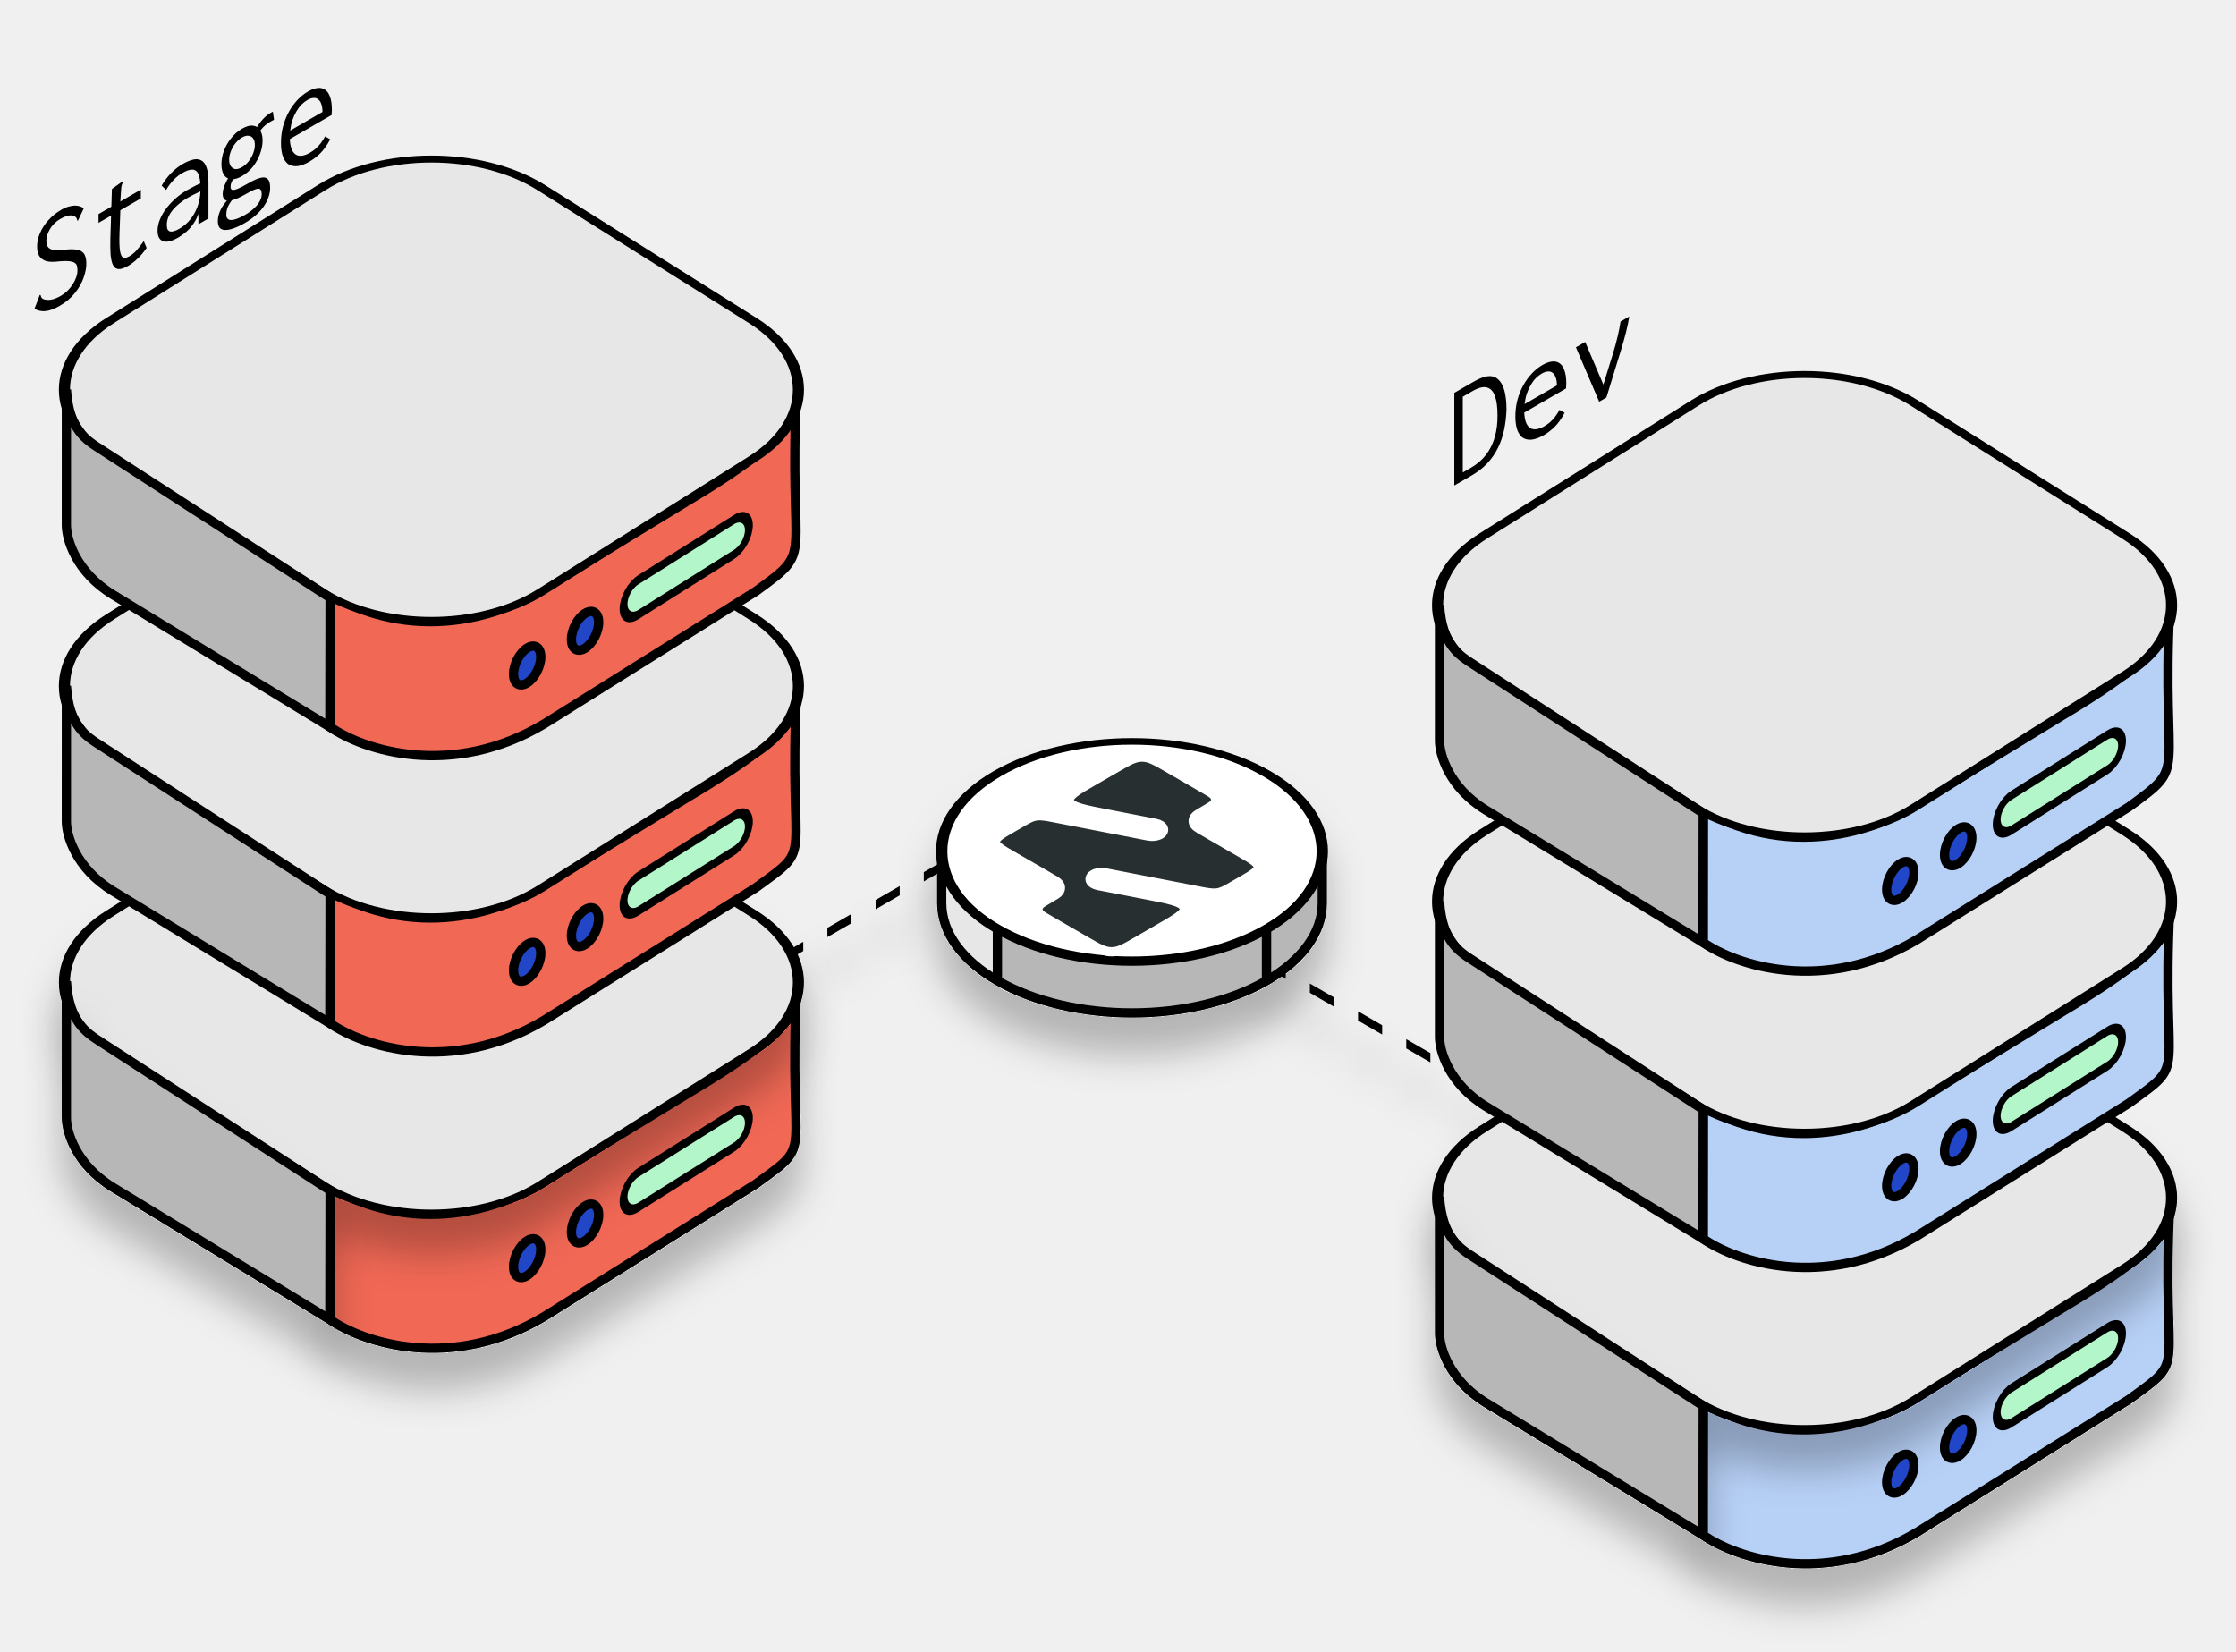
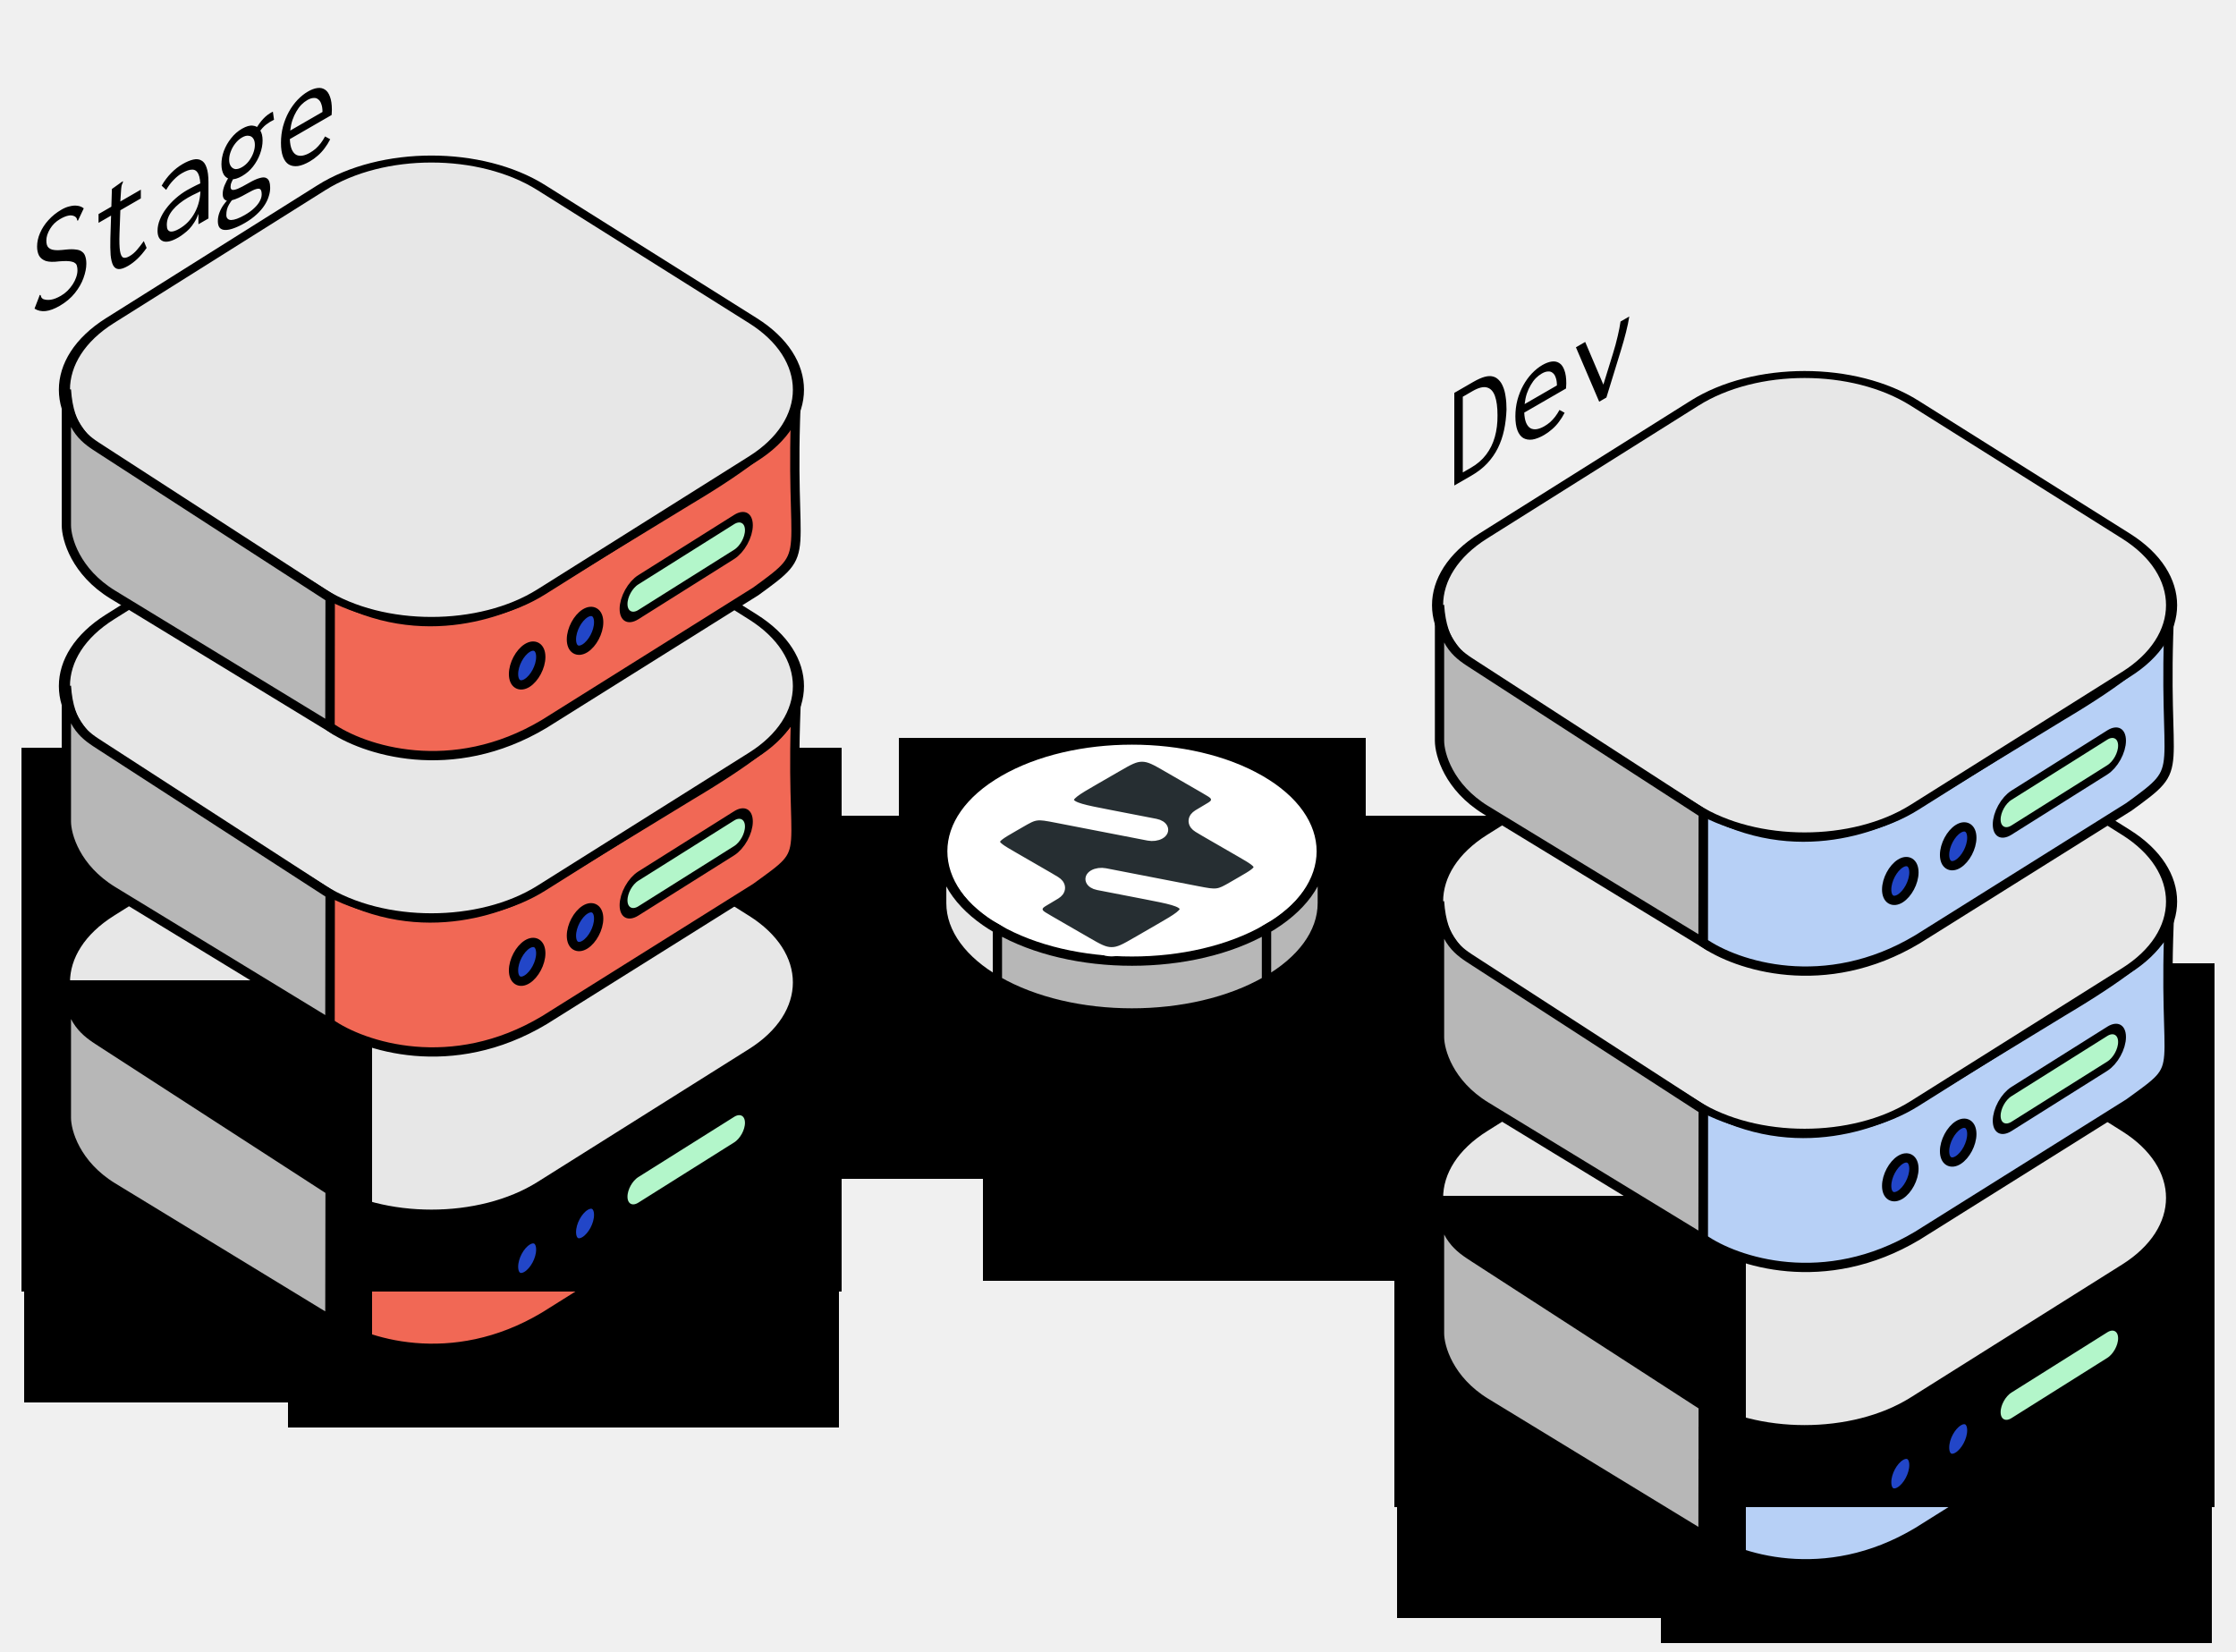
<svg xmlns="http://www.w3.org/2000/svg" width="241" height="178" viewBox="0 0 241 178" fill="none">
  <path d="M6.423 32.969C5.859 33.294 5.351 33.481 4.898 33.529C4.455 33.571 4.062 33.483 3.721 33.265L4.219 31.969L4.275 31.793L4.372 31.801C4.39 31.865 4.413 31.937 4.441 32.017C4.469 32.086 4.533 32.155 4.635 32.225C4.875 32.321 5.152 32.347 5.466 32.305C5.79 32.257 6.155 32.115 6.561 31.881C6.82 31.731 7.055 31.553 7.268 31.345C7.489 31.121 7.679 30.889 7.836 30.649C8.002 30.393 8.127 30.139 8.21 29.889C8.302 29.622 8.349 29.371 8.349 29.137C8.349 28.955 8.33 28.801 8.293 28.673C8.265 28.539 8.205 28.441 8.113 28.377C8.03 28.297 7.914 28.241 7.767 28.209C7.619 28.166 7.429 28.142 7.198 28.137C6.968 28.131 6.69 28.142 6.367 28.169C5.767 28.249 5.291 28.235 4.94 28.129C4.598 28.006 4.353 27.811 4.206 27.545C4.067 27.273 3.998 26.95 3.998 26.577C3.998 26.086 4.104 25.598 4.316 25.113C4.529 24.617 4.829 24.155 5.217 23.729C5.614 23.286 6.085 22.907 6.63 22.593C6.944 22.411 7.245 22.291 7.531 22.233C7.827 22.158 8.099 22.139 8.349 22.177C8.607 22.209 8.834 22.302 9.028 22.457L8.487 23.601L8.404 23.777L8.321 23.761C8.312 23.681 8.293 23.606 8.265 23.537C8.238 23.467 8.173 23.398 8.071 23.329C7.85 23.211 7.614 23.182 7.365 23.241C7.115 23.289 6.82 23.411 6.478 23.609C6.247 23.742 6.039 23.899 5.854 24.081C5.679 24.257 5.526 24.451 5.397 24.665C5.268 24.878 5.166 25.097 5.092 25.321C5.028 25.529 4.995 25.729 4.995 25.921C4.995 26.102 5.014 26.257 5.051 26.385C5.088 26.513 5.152 26.619 5.245 26.705C5.337 26.79 5.462 26.857 5.619 26.905C5.785 26.947 5.988 26.969 6.229 26.969C6.478 26.963 6.778 26.939 7.129 26.897C7.554 26.854 7.905 26.854 8.182 26.897C8.469 26.923 8.69 27.003 8.847 27.137C9.014 27.254 9.129 27.422 9.194 27.641C9.268 27.854 9.305 28.115 9.305 28.425C9.305 28.883 9.203 29.395 9 29.961C8.806 30.51 8.496 31.051 8.071 31.585C7.647 32.118 7.097 32.579 6.423 32.969ZM13.794 28.665C13.388 28.899 13.055 29.011 12.796 29.001C12.538 28.99 12.339 28.859 12.201 28.609C12.062 28.347 11.97 27.974 11.924 27.489C11.887 26.998 11.877 26.395 11.896 25.681L12.062 20.369L13.101 19.625L13.24 19.529L13.254 19.633C13.208 19.734 13.166 19.833 13.129 19.929C13.101 20.019 13.078 20.161 13.06 20.353L12.935 22.233L12.977 22.497L12.88 25.193C12.852 26.019 12.87 26.638 12.935 27.049C13 27.449 13.115 27.686 13.281 27.761C13.448 27.825 13.669 27.777 13.947 27.617C14.251 27.441 14.519 27.217 14.75 26.945C14.99 26.667 15.24 26.347 15.498 25.985L15.803 26.721C15.489 27.169 15.166 27.553 14.833 27.873C14.501 28.193 14.154 28.457 13.794 28.665ZM10.621 23.073L15.18 20.441V21.385L10.621 24.017V23.073ZM19.226 25.593C18.505 26.009 17.951 26.142 17.563 25.993C17.175 25.833 16.981 25.459 16.981 24.873C16.981 24.478 17.064 24.078 17.23 23.673C17.397 23.257 17.623 22.859 17.91 22.481C18.205 22.086 18.547 21.718 18.935 21.377C19.323 21.035 19.734 20.739 20.168 20.489C20.325 20.398 20.482 20.313 20.639 20.233C20.805 20.137 20.976 20.049 21.152 19.969C21.337 19.873 21.526 19.785 21.72 19.705L21.748 20.569C21.581 20.633 21.41 20.71 21.235 20.801C21.069 20.875 20.902 20.955 20.736 21.041C20.57 21.126 20.408 21.214 20.251 21.305C19.919 21.497 19.614 21.705 19.337 21.929C19.06 22.153 18.819 22.387 18.616 22.633C18.413 22.878 18.256 23.134 18.145 23.401C18.034 23.667 17.979 23.945 17.979 24.233C17.979 24.457 18.011 24.63 18.076 24.753C18.15 24.859 18.247 24.926 18.367 24.953C18.487 24.969 18.625 24.953 18.782 24.905C18.949 24.851 19.129 24.769 19.323 24.657C19.683 24.449 20.002 24.201 20.279 23.913C20.565 23.609 20.805 23.273 21 22.905C21.203 22.531 21.355 22.129 21.457 21.697C21.558 21.265 21.609 20.809 21.609 20.329C21.609 19.603 21.535 19.081 21.387 18.761C21.24 18.441 21.018 18.281 20.722 18.281C20.436 18.275 20.067 18.403 19.614 18.665C19.309 18.841 19.009 19.083 18.713 19.393C18.418 19.691 18.15 20.049 17.91 20.465L17.424 20.009C17.72 19.497 18.062 19.043 18.45 18.649C18.838 18.254 19.249 17.931 19.683 17.681C20.099 17.441 20.477 17.281 20.819 17.201C21.161 17.121 21.452 17.15 21.692 17.289C21.942 17.411 22.131 17.665 22.26 18.049C22.399 18.427 22.468 18.963 22.468 19.657V23.545L21.387 24.169V23.049C21.267 23.385 21.12 23.689 20.944 23.961C20.778 24.227 20.598 24.465 20.404 24.673C20.21 24.87 20.011 25.043 19.808 25.193C19.605 25.353 19.411 25.486 19.226 25.593ZM26.376 24.041C25.932 24.297 25.53 24.486 25.17 24.609C24.819 24.737 24.514 24.795 24.256 24.785C24.006 24.779 23.812 24.699 23.674 24.545C23.544 24.385 23.48 24.145 23.48 23.825C23.48 23.526 23.535 23.227 23.646 22.929C23.757 22.63 23.9 22.355 24.076 22.105C24.26 21.838 24.459 21.606 24.671 21.409L25.087 21.457C24.921 21.67 24.787 21.865 24.685 22.041C24.584 22.217 24.51 22.393 24.464 22.569C24.417 22.755 24.394 22.955 24.394 23.169C24.394 23.35 24.441 23.483 24.533 23.569C24.625 23.665 24.755 23.713 24.921 23.713C25.096 23.707 25.304 23.662 25.544 23.577C25.794 23.486 26.076 23.35 26.39 23.169C26.814 22.923 27.156 22.673 27.415 22.417C27.683 22.166 27.881 21.913 28.011 21.657C28.14 21.411 28.205 21.177 28.205 20.953C28.205 20.718 28.168 20.547 28.094 20.441C28.02 20.334 27.868 20.31 27.637 20.369C27.406 20.427 27.055 20.593 26.584 20.865C26.26 21.051 25.965 21.206 25.697 21.329C25.429 21.451 25.189 21.537 24.976 21.585C24.764 21.633 24.584 21.646 24.436 21.625C24.297 21.587 24.191 21.51 24.117 21.393C24.043 21.275 24.006 21.11 24.006 20.897C24.006 20.619 24.071 20.315 24.2 19.985C24.339 19.649 24.524 19.297 24.755 18.929L25.226 19.089C25.133 19.259 25.059 19.409 25.004 19.537C24.948 19.654 24.907 19.763 24.879 19.865C24.861 19.95 24.852 20.041 24.852 20.137C24.852 20.307 24.907 20.414 25.018 20.457C25.138 20.494 25.341 20.457 25.628 20.345C25.914 20.222 26.302 20.019 26.791 19.737C27.281 19.454 27.678 19.273 27.983 19.193C28.288 19.102 28.519 19.097 28.676 19.177C28.842 19.251 28.958 19.382 29.022 19.569C29.087 19.755 29.119 19.982 29.119 20.249C29.119 20.537 29.069 20.838 28.967 21.153C28.875 21.473 28.722 21.795 28.51 22.121C28.297 22.457 28.015 22.785 27.664 23.105C27.313 23.435 26.884 23.747 26.376 24.041ZM26.085 18.977C25.632 19.238 25.239 19.353 24.907 19.321C24.574 19.278 24.316 19.118 24.131 18.841C23.956 18.547 23.868 18.166 23.868 17.697C23.868 17.227 23.956 16.75 24.131 16.265C24.316 15.774 24.574 15.321 24.907 14.905C25.239 14.478 25.632 14.134 26.085 13.873C26.547 13.606 26.939 13.497 27.263 13.545C27.595 13.577 27.849 13.734 28.025 14.017C28.209 14.294 28.302 14.667 28.302 15.137C28.302 15.606 28.209 16.091 28.025 16.593C27.849 17.078 27.595 17.534 27.263 17.961C26.939 18.371 26.547 18.71 26.085 18.977ZM26.085 18.017C26.353 17.862 26.588 17.657 26.791 17.401C27.004 17.129 27.17 16.835 27.29 16.521C27.41 16.206 27.47 15.905 27.47 15.617C27.47 15.318 27.41 15.086 27.29 14.921C27.17 14.745 27.004 14.649 26.791 14.633C26.588 14.601 26.353 14.662 26.085 14.817C25.817 14.971 25.577 15.185 25.364 15.457C25.161 15.713 24.999 15.998 24.879 16.313C24.759 16.617 24.699 16.918 24.699 17.217C24.699 17.505 24.759 17.737 24.879 17.913C24.999 18.089 25.161 18.193 25.364 18.225C25.577 18.241 25.817 18.171 26.085 18.017ZM27.928 14.265L27.54 13.961C27.808 13.497 28.085 13.113 28.371 12.809C28.667 12.489 29.013 12.23 29.41 12.033L29.535 12.905C29.23 13.049 28.944 13.225 28.676 13.433C28.408 13.641 28.159 13.918 27.928 14.265ZM33.373 17.409C32.911 17.675 32.491 17.838 32.112 17.897C31.734 17.945 31.406 17.889 31.128 17.729C30.861 17.563 30.653 17.289 30.505 16.905C30.357 16.51 30.283 16.009 30.283 15.401C30.283 14.782 30.357 14.19 30.505 13.625C30.662 13.054 30.87 12.534 31.128 12.065C31.396 11.579 31.706 11.15 32.057 10.777C32.417 10.398 32.796 10.094 33.193 9.865C33.553 9.657 33.891 9.531 34.205 9.489C34.519 9.446 34.791 9.502 35.022 9.657C35.253 9.801 35.433 10.054 35.563 10.417C35.701 10.774 35.77 11.251 35.77 11.849C35.77 11.934 35.766 12.027 35.757 12.129C35.757 12.214 35.752 12.302 35.743 12.393L31.239 14.993C31.258 15.451 31.327 15.822 31.447 16.105C31.567 16.377 31.724 16.569 31.918 16.681C32.112 16.782 32.334 16.814 32.583 16.777C32.842 16.734 33.115 16.63 33.401 16.465C33.623 16.337 33.831 16.19 34.025 16.025C34.218 15.849 34.399 15.654 34.565 15.441C34.74 15.211 34.897 14.966 35.036 14.705L35.59 15.009C35.415 15.355 35.212 15.681 34.981 15.985C34.759 16.283 34.514 16.547 34.246 16.777C33.978 17.017 33.687 17.227 33.373 17.409ZM31.281 14.073L34.759 12.065C34.759 11.723 34.717 11.443 34.634 11.225C34.56 10.99 34.449 10.819 34.302 10.713C34.163 10.59 33.992 10.539 33.789 10.561C33.595 10.566 33.373 10.641 33.124 10.785C32.902 10.913 32.69 11.078 32.486 11.281C32.292 11.478 32.112 11.721 31.946 12.009C31.78 12.286 31.637 12.598 31.517 12.945C31.406 13.286 31.327 13.662 31.281 14.073Z" fill="black" />
  <path d="M156.748 52.327V42.343L158.757 41.183C159.256 40.895 159.677 40.706 160.018 40.615C160.36 40.525 160.651 40.511 160.891 40.575C161.131 40.629 161.344 40.751 161.529 40.943C161.723 41.13 161.88 41.375 162 41.679C162.129 41.978 162.222 42.335 162.277 42.751C162.342 43.151 162.374 43.612 162.374 44.135C162.346 44.919 162.258 45.658 162.111 46.351C161.963 47.044 161.741 47.69 161.446 48.287C161.15 48.885 160.767 49.437 160.295 49.943C159.834 50.434 159.265 50.874 158.591 51.263L156.748 52.327ZM157.663 50.919L158.55 50.407C159.215 50.023 159.755 49.556 160.171 49.007C160.596 48.453 160.91 47.818 161.113 47.103C161.316 46.389 161.413 45.607 161.404 44.759C161.404 43.885 161.312 43.191 161.127 42.679C160.942 42.167 160.651 41.861 160.254 41.759C159.866 41.653 159.349 41.786 158.702 42.159L157.663 42.759V50.919ZM166.42 46.887C165.958 47.154 165.538 47.316 165.159 47.375C164.78 47.423 164.452 47.367 164.175 47.207C163.907 47.042 163.7 46.767 163.552 46.383C163.404 45.989 163.33 45.487 163.33 44.879C163.33 44.261 163.404 43.669 163.552 43.103C163.709 42.532 163.917 42.013 164.175 41.543C164.443 41.058 164.753 40.629 165.104 40.255C165.464 39.877 165.843 39.572 166.24 39.343C166.6 39.135 166.937 39.01 167.251 38.967C167.565 38.925 167.838 38.98 168.069 39.135C168.3 39.279 168.48 39.532 168.609 39.895C168.748 40.252 168.817 40.73 168.817 41.327C168.817 41.413 168.813 41.506 168.803 41.607C168.803 41.693 168.799 41.781 168.789 41.871L164.286 44.471C164.305 44.93 164.374 45.3 164.494 45.583C164.614 45.855 164.771 46.047 164.965 46.159C165.159 46.261 165.381 46.292 165.63 46.255C165.889 46.212 166.161 46.108 166.448 45.943C166.669 45.815 166.877 45.669 167.071 45.503C167.265 45.327 167.445 45.133 167.612 44.919C167.787 44.69 167.944 44.444 168.083 44.183L168.637 44.487C168.462 44.834 168.258 45.159 168.027 45.463C167.806 45.762 167.561 46.026 167.293 46.255C167.025 46.495 166.734 46.706 166.42 46.887ZM164.328 43.551L167.806 41.543C167.806 41.202 167.764 40.922 167.681 40.703C167.607 40.468 167.496 40.298 167.348 40.191C167.21 40.069 167.039 40.018 166.836 40.039C166.642 40.044 166.42 40.119 166.171 40.263C165.949 40.391 165.736 40.556 165.533 40.759C165.339 40.956 165.159 41.199 164.993 41.487C164.827 41.764 164.683 42.077 164.563 42.423C164.452 42.764 164.374 43.141 164.328 43.551ZM172.364 43.295L169.856 37.431L170.854 36.855L172.905 41.671L172.711 41.783L173.833 38.159C174.055 37.444 174.23 36.799 174.36 36.223C174.498 35.642 174.6 35.119 174.665 34.655L175.607 34.111C175.533 34.602 175.417 35.159 175.26 35.783C175.103 36.407 174.909 37.095 174.678 37.847L173.14 42.847L172.364 43.295Z" fill="black" />
  <g filter="url(#filter0_d_3086_1848)">
-     <line y1="-0.5" x2="60" y2="-0.5" transform="matrix(0.866025 -0.5 0 1 58 119)" stroke="black" stroke-dasharray="3 3" />
+     <line y1="-0.5" x2="60" y2="-0.5" transform="matrix(0.866025 -0.5 0 1 58 119)" stroke="black" strokeDasharray="3 3" />
  </g>
  <g filter="url(#filter1_d_3086_1848)">
-     <line y1="-0.5" x2="82" y2="-0.5" transform="matrix(0.866025 0.5 0 1 110 89)" stroke="black" stroke-dasharray="3 3" />
+     <line y1="-0.5" x2="82" y2="-0.5" transform="matrix(0.866025 0.5 0 1 110 89)" stroke="black" strokeDasharray="3 3" />
  </g>
  <g filter="url(#filter2_d_3086_1848)">
-     <circle cx="16.748" cy="16.748" r="16.748" transform="matrix(0.866025 0.5 -0.866025 0.5 122.008 75)" fill="white" stroke="black" stroke-linejoin="bevel" />
-     <path d="M101.496 91.748C101.496 95.018 103.792 97.979 107.504 100.122V105.705C103.792 103.562 101.496 100.601 101.496 97.331V91.748Z" fill="#E7E7E7" stroke="black" stroke-linejoin="bevel" />
-     <path d="M107.502 100.122C115.512 104.747 128.5 104.747 136.51 100.122V105.705C128.5 110.33 115.512 110.33 107.502 105.705V100.122Z" fill="#B7B7B7" stroke="black" stroke-linejoin="bevel" />
-     <path d="M142.52 91.748C142.52 95.018 140.224 97.979 136.512 100.122V105.705C140.224 103.562 142.52 100.601 142.52 97.331V91.748Z" fill="#B7B7B7" stroke="black" stroke-linejoin="bevel" />
+     <circle cx="16.748" cy="16.748" r="16.748" transform="matrix(0.866025 0.5 -0.866025 0.5 122.008 75)" fill="white" stroke="black" strokeLinejoin="bevel" />
+     <path d="M101.496 91.748C101.496 95.018 103.792 97.979 107.504 100.122V105.705C103.792 103.562 101.496 100.601 101.496 97.331V91.748Z" fill="#E7E7E7" stroke="black" strokeLinejoin="bevel" />
+     <path d="M107.502 100.122C115.512 104.747 128.5 104.747 136.51 100.122V105.705C128.5 110.33 115.512 110.33 107.502 105.705V100.122Z" fill="#B7B7B7" stroke="black" strokeLinejoin="bevel" />
+     <path d="M142.52 91.748C142.52 95.018 140.224 97.979 136.512 100.122V105.705C140.224 103.562 142.52 100.601 142.52 97.331V91.748Z" fill="#B7B7B7" stroke="black" strokeLinejoin="bevel" />
    <path d="M129.815 87.335C130.427 86.981 130.733 86.805 130.877 86.608C131.077 86.332 131.074 86.021 130.868 85.744C130.721 85.546 130.412 85.368 129.793 85.01L129.793 85.01L125.812 82.712C124.53 81.972 123.889 81.602 123.097 81.599C122.305 81.597 121.671 81.963 120.403 82.695L117.965 84.102C116.011 85.23 115.034 85.794 115.286 86.395C115.538 86.995 116.859 87.252 119.502 87.764L124.551 88.744C125.432 88.915 125.702 89.56 125.051 89.936C124.72 90.127 124.229 90.193 123.781 90.106L113.888 88.186L113.888 88.186C112.797 87.974 112.251 87.868 111.724 87.939C111.197 88.01 110.793 88.243 109.986 88.709L109.181 89.173C107.914 89.905 107.28 90.271 107.284 90.729C107.288 91.186 107.929 91.556 109.211 92.296L113.063 94.52C113.682 94.877 113.991 95.056 114.138 95.254C114.344 95.53 114.347 95.842 114.146 96.117C114.003 96.314 113.697 96.491 113.085 96.844C112.473 97.198 112.167 97.374 112.024 97.571C111.823 97.847 111.826 98.158 112.032 98.435C112.179 98.632 112.488 98.811 113.107 99.168L117.088 101.467C118.37 102.207 119.011 102.577 119.803 102.58C120.596 102.582 121.23 102.216 122.498 101.484L122.498 101.484L124.935 100.077C126.889 98.949 127.866 98.384 127.614 97.784C127.362 97.183 126.041 96.927 123.398 96.414L118.35 95.435C117.469 95.264 117.198 94.619 117.85 94.243C118.18 94.052 118.672 93.986 119.119 94.073L129.012 95.993C130.104 96.204 130.649 96.31 131.176 96.24C131.703 96.169 132.107 95.936 132.914 95.47L132.914 95.47L133.719 95.005C134.987 94.273 135.621 93.907 135.616 93.45C135.612 92.993 134.971 92.623 133.689 91.882L129.837 89.659C129.219 89.301 128.909 89.123 128.762 88.925C128.556 88.648 128.553 88.337 128.754 88.061C128.897 87.865 129.203 87.688 129.815 87.335Z" fill="#272F30" />
    <path d="M129.815 87.335C130.427 86.981 130.733 86.805 130.877 86.608C131.077 86.332 131.074 86.021 130.868 85.744C130.721 85.546 130.412 85.368 129.793 85.01L129.793 85.01L125.812 82.712C124.53 81.972 123.889 81.602 123.097 81.599C122.305 81.597 121.671 81.963 120.403 82.695L117.965 84.102C116.011 85.23 115.034 85.794 115.286 86.395C115.538 86.995 116.859 87.252 119.502 87.764L124.551 88.744C125.432 88.915 125.702 89.56 125.051 89.936C124.72 90.127 124.229 90.193 123.781 90.106L113.888 88.186L113.888 88.186C112.797 87.974 112.251 87.868 111.724 87.939C111.197 88.01 110.793 88.243 109.986 88.709L109.181 89.173C107.914 89.905 107.28 90.271 107.284 90.729C107.288 91.186 107.929 91.556 109.211 92.296L113.063 94.52C113.682 94.877 113.991 95.056 114.138 95.254C114.344 95.53 114.347 95.842 114.146 96.117C114.003 96.314 113.697 96.491 113.085 96.844C112.473 97.198 112.167 97.374 112.024 97.571C111.823 97.847 111.826 98.158 112.032 98.435C112.179 98.632 112.488 98.811 113.107 99.168L117.088 101.467C118.37 102.207 119.011 102.577 119.803 102.58C120.596 102.582 121.23 102.216 122.498 101.484L122.498 101.484L124.935 100.077C126.889 98.949 127.866 98.384 127.614 97.784C127.362 97.183 126.041 96.927 123.398 96.414L118.35 95.435C117.469 95.264 117.198 94.619 117.85 94.243C118.18 94.052 118.672 93.986 119.119 94.073L129.012 95.993C130.104 96.204 130.649 96.31 131.176 96.24C131.703 96.169 132.107 95.936 132.914 95.47L132.914 95.47L133.719 95.005C134.987 94.273 135.621 93.907 135.616 93.45C135.612 92.993 134.971 92.623 133.689 91.882L129.837 89.659C129.219 89.301 128.909 89.123 128.762 88.925C128.556 88.648 128.553 88.337 128.754 88.061C128.897 87.865 129.203 87.688 129.815 87.335Z" stroke="white" />
  </g>
  <g filter="url(#filter3_d_3086_1848)">
    <path d="M74.276 117.767C88.008 109.612 85.237 108.253 85.861 106.554C84.925 125.582 88.008 122.863 81.454 127.62L58.672 141.891C48.685 147.871 39.115 144.722 35.578 142.23V127.96C45.565 133.668 55.135 129.659 58.672 127.28L74.276 117.767Z" fill="#F16855" />
    <path d="M74.276 117.767C88.008 109.612 85.237 108.253 85.861 106.554C84.925 125.582 88.008 122.863 81.454 127.62L58.672 141.891C48.685 147.871 39.115 144.722 35.578 142.23V127.96C45.565 133.668 55.135 129.659 58.672 127.28L74.276 117.767Z" stroke="black" />
  </g>
  <g filter="url(#filter4_d_3086_1848)">
    <rect width="54.923" height="54.923" rx="14" transform="matrix(0.846632 0.532179 -0.846632 0.532179 46.5 76.6538)" fill="#E7E7E7" />
-     <rect width="54.923" height="54.923" rx="14" transform="matrix(0.846632 0.532179 -0.846632 0.532179 46.5 76.6538)" stroke="black" stroke-linejoin="bevel" />
+     <rect width="54.923" height="54.923" rx="14" transform="matrix(0.846632 0.532179 -0.846632 0.532179 46.5 76.6538)" stroke="black" strokeLinejoin="bevel" />
  </g>
  <path d="M64.526 130.944C64.526 132.011 63.844 133.251 63.058 133.745C62.271 134.24 61.589 133.857 61.589 132.79C61.589 131.723 62.271 130.483 63.058 129.989C63.844 129.494 64.526 129.877 64.526 130.944Z" fill="#2246C8" stroke="black" />
  <path d="M58.286 134.682C58.286 135.749 57.604 136.989 56.818 137.483C56.031 137.978 55.349 137.595 55.349 136.528C55.349 135.461 56.031 134.221 56.818 133.726C57.604 133.232 58.286 133.614 58.286 134.682Z" fill="#2246C8" stroke="black" />
  <rect x="0.423" y="0.234" width="15.956" height="3.757" rx="1.878" transform="matrix(0.846632 -0.532179 0 1 66.8501 127.356)" fill="#B3F6CA" stroke="black" />
  <g filter="url(#filter5_d_3086_1848)">
    <path d="M10.898 112.33L35.577 128.3L35.554 142.23L12.148 127.96C8.153 125.513 7.154 121.957 7.154 120.485L7.154 105.776C7.444 110.193 9.337 111.311 10.898 112.33Z" fill="#B7B7B7" />
    <path d="M10.898 112.33L35.577 128.3L35.554 142.23L12.148 127.96C8.153 125.513 7.154 121.957 7.154 120.485L7.154 105.776C7.444 110.193 9.337 111.311 10.898 112.33Z" stroke="black" />
  </g>
  <path d="M74.276 85.827C88.008 77.672 85.237 76.313 85.861 74.614C84.925 93.642 88.008 90.923 81.454 95.68L58.672 109.951C48.685 115.931 39.115 112.782 35.578 110.291V96.02C45.565 101.728 55.135 97.719 58.672 95.341L74.276 85.827Z" fill="#F16855" stroke="black" />
-   <rect width="54.923" height="54.923" rx="14" transform="matrix(0.846632 0.532179 -0.846632 0.532179 46.5 44.7148)" fill="#E7E7E7" stroke="black" stroke-linejoin="bevel" />
+   <rect width="54.923" height="54.923" rx="14" transform="matrix(0.846632 0.532179 -0.846632 0.532179 46.5 44.7148)" fill="#E7E7E7" stroke="black" strokeLinejoin="bevel" />
  <path d="M64.526 99.004C64.526 100.072 63.844 101.311 63.058 101.806C62.271 102.3 61.589 101.918 61.589 100.851C61.589 99.783 62.271 98.543 63.058 98.049C63.844 97.555 64.526 97.937 64.526 99.004Z" fill="#2246C8" stroke="black" />
  <path d="M58.286 102.743C58.286 103.81 57.604 105.05 56.818 105.544C56.031 106.039 55.349 105.656 55.349 104.589C55.349 103.522 56.031 102.282 56.818 101.787C57.604 101.293 58.286 101.675 58.286 102.743Z" fill="#2246C8" stroke="black" />
  <rect x="0.423" y="0.234" width="15.956" height="3.757" rx="1.878" transform="matrix(0.846632 -0.532179 0 1 66.8501 95.4157)" fill="#B3F6CA" stroke="black" />
  <path d="M10.898 80.391L35.577 96.36L35.554 110.291L12.148 96.02C8.153 93.574 7.154 90.018 7.154 88.545L7.155 73.935C7.444 78.352 9.337 79.371 10.898 80.391Z" fill="#B7B7B7" stroke="black" />
  <path d="M74.276 53.889C88.008 45.734 85.237 43.766 85.861 42.067C84.925 61.095 88.008 58.986 81.454 63.742L58.672 78.013C48.685 83.993 39.115 80.844 35.578 78.353V64.082C45.565 69.79 55.135 65.781 58.672 63.403L74.276 53.889Z" fill="#F16855" stroke="black" />
-   <rect width="54.923" height="54.923" rx="14" transform="matrix(0.846632 0.532179 -0.846632 0.532179 46.5 12.7764)" fill="#E7E7E7" stroke="black" stroke-linejoin="bevel" />
+   <rect width="54.923" height="54.923" rx="14" transform="matrix(0.846632 0.532179 -0.846632 0.532179 46.5 12.7764)" fill="#E7E7E7" stroke="black" strokeLinejoin="bevel" />
  <path d="M64.526 67.066C64.526 68.134 63.844 69.374 63.058 69.868C62.271 70.362 61.589 69.98 61.589 68.913C61.589 67.845 62.271 66.606 63.058 66.111C63.844 65.617 64.526 65.999 64.526 67.066Z" fill="#2246C8" stroke="black" />
  <path d="M58.286 70.804C58.286 71.871 57.604 73.111 56.818 73.606C56.031 74.1 55.349 73.718 55.349 72.65C55.349 71.583 56.031 70.343 56.818 69.849C57.604 69.354 58.286 69.737 58.286 70.804Z" fill="#2246C8" stroke="black" />
  <rect x="0.423" y="0.234" width="15.956" height="3.757" rx="1.878" transform="matrix(0.846632 -0.532179 0 1 66.8501 63.4777)" fill="#B3F6CA" stroke="black" />
  <path d="M10.898 48.452L35.577 64.422L35.554 78.352L12.148 64.082C8.153 61.636 7.154 58.079 7.154 56.607L7.155 41.997C7.444 46.414 9.337 47.433 10.898 48.452Z" fill="#B7B7B7" stroke="black" />
  <g filter="url(#filter6_d_3086_1848)">
    <path d="M222.276 140.99C236.008 132.836 233.237 131.477 233.861 129.778C232.925 148.805 236.008 146.087 229.454 150.844L206.672 165.114C196.686 171.094 187.115 167.946 183.578 165.454V151.184C193.565 156.892 203.135 152.882 206.672 150.504L222.276 140.99Z" fill="#B7D0F6" />
    <path d="M222.276 140.99C236.008 132.836 233.237 131.477 233.861 129.778C232.925 148.805 236.008 146.087 229.454 150.844L206.672 165.114C196.686 171.094 187.115 167.946 183.578 165.454V151.184C193.565 156.892 203.135 152.882 206.672 150.504L222.276 140.99Z" stroke="black" />
  </g>
  <g filter="url(#filter7_d_3086_1848)">
    <rect width="54.923" height="54.923" rx="14" transform="matrix(0.846632 0.532179 -0.846632 0.532179 194.5 99.8774)" fill="#E7E7E7" />
-     <rect width="54.923" height="54.923" rx="14" transform="matrix(0.846632 0.532179 -0.846632 0.532179 194.5 99.8774)" stroke="black" stroke-linejoin="bevel" />
+     <rect width="54.923" height="54.923" rx="14" transform="matrix(0.846632 0.532179 -0.846632 0.532179 194.5 99.8774)" stroke="black" strokeLinejoin="bevel" />
  </g>
  <path d="M212.526 154.167C212.526 155.235 211.844 156.475 211.058 156.969C210.271 157.463 209.589 157.081 209.589 156.014C209.589 154.946 210.271 153.707 211.058 153.212C211.844 152.718 212.526 153.1 212.526 154.167Z" fill="#2246C8" stroke="black" />
  <path d="M206.286 157.905C206.286 158.973 205.604 160.212 204.818 160.707C204.031 161.201 203.349 160.819 203.349 159.751C203.349 158.684 204.031 157.444 204.818 156.95C205.604 156.456 206.286 156.838 206.286 157.905Z" fill="#2246C8" stroke="black" />
  <rect x="0.423" y="0.234" width="15.956" height="3.757" rx="1.878" transform="matrix(0.846632 -0.532179 0 1 214.85 150.579)" fill="#B3F6CA" stroke="black" />
  <g filter="url(#filter8_d_3086_1848)">
    <path d="M158.898 135.554L183.577 151.523L183.554 165.454L160.148 151.183C156.153 148.737 155.154 145.181 155.154 143.708L155.154 129C155.444 133.417 157.337 134.534 158.898 135.554Z" fill="#B7B7B7" />
    <path d="M158.898 135.554L183.577 151.523L183.554 165.454L160.148 151.183C156.153 148.737 155.154 145.181 155.154 143.708L155.154 129C155.444 133.417 157.337 134.534 158.898 135.554Z" stroke="black" />
  </g>
  <path d="M222.276 109.05C236.008 100.896 233.237 99.537 233.861 97.838C232.925 116.865 236.008 114.147 229.454 118.904L206.672 133.174C196.686 139.154 187.115 136.006 183.578 133.514V119.244C193.565 124.952 203.135 120.943 206.672 118.564L222.276 109.05Z" fill="#B7D0F6" stroke="black" />
-   <rect width="54.923" height="54.923" rx="14" transform="matrix(0.846632 0.532179 -0.846632 0.532179 194.5 67.9385)" fill="#E7E7E7" stroke="black" stroke-linejoin="bevel" />
+   <rect width="54.923" height="54.923" rx="14" transform="matrix(0.846632 0.532179 -0.846632 0.532179 194.5 67.9385)" fill="#E7E7E7" stroke="black" strokeLinejoin="bevel" />
  <path d="M212.526 122.228C212.526 123.295 211.844 124.535 211.058 125.03C210.271 125.524 209.589 125.142 209.589 124.074C209.589 123.007 210.271 121.767 211.058 121.273C211.844 120.778 212.526 121.161 212.526 122.228Z" fill="#2246C8" stroke="black" />
  <path d="M206.286 125.966C206.286 127.034 205.604 128.273 204.818 128.768C204.031 129.262 203.349 128.88 203.349 127.813C203.349 126.745 204.031 125.505 204.818 125.011C205.604 124.517 206.286 124.899 206.286 125.966Z" fill="#2246C8" stroke="black" />
  <rect x="0.423" y="0.234" width="15.956" height="3.757" rx="1.878" transform="matrix(0.846632 -0.532179 0 1 214.85 118.639)" fill="#B3F6CA" stroke="black" />
  <path d="M158.898 103.614L183.577 119.584L183.554 133.515L160.148 119.244C156.153 116.798 155.154 113.241 155.154 111.769L155.155 97.159C155.444 101.576 157.337 102.595 158.898 103.614Z" fill="#B7B7B7" stroke="black" />
  <path d="M222.276 77.112C236.008 68.958 233.237 66.99 233.861 65.291C232.925 84.318 236.008 82.209 229.454 86.966L206.672 101.236C196.686 107.216 187.115 104.068 183.578 101.576V87.306C193.565 93.014 203.135 89.005 206.672 86.626L222.276 77.112Z" fill="#B7D0F6" stroke="black" />
-   <rect width="54.923" height="54.923" rx="14" transform="matrix(0.846632 0.532179 -0.846632 0.532179 194.5 36)" fill="#E7E7E7" stroke="black" stroke-linejoin="bevel" />
+   <rect width="54.923" height="54.923" rx="14" transform="matrix(0.846632 0.532179 -0.846632 0.532179 194.5 36)" fill="#E7E7E7" stroke="black" strokeLinejoin="bevel" />
  <path d="M212.526 90.29C212.526 91.357 211.844 92.597 211.058 93.092C210.271 93.586 209.589 93.204 209.589 92.136C209.589 91.069 210.271 89.829 211.058 89.335C211.844 88.84 212.526 89.223 212.526 90.29Z" fill="#2246C8" stroke="black" />
  <path d="M206.286 94.028C206.286 95.095 205.604 96.335 204.818 96.829C204.031 97.324 203.349 96.941 203.349 95.874C203.349 94.807 204.031 93.567 204.818 93.073C205.604 92.578 206.286 92.961 206.286 94.028Z" fill="#2246C8" stroke="black" />
  <rect x="0.423" y="0.234" width="15.956" height="3.757" rx="1.878" transform="matrix(0.846632 -0.532179 0 1 214.85 86.7014)" fill="#B3F6CA" stroke="black" />
  <path d="M158.898 71.676L183.577 87.645L183.554 101.576L160.148 87.305C156.153 84.859 155.154 81.303 155.154 79.831L155.155 65.22C155.444 69.637 157.337 70.657 158.898 71.676Z" fill="#B7B7B7" stroke="black" />
  <defs>
-     <filter id="filter0_d_3086_1848" x="54" y="88" width="59.961" height="39" filterUnits="userSpaceOnUse" color-interpolation-filters="sRGB">
-       <feFlood flood-opacity="0" result="BackgroundImageFix" />
+     <filter id="filter0_d_3086_1848" x="54" y="88" width="59.961" height="39" filterUnits="userSpaceOnUse" colorInterpolationFilters="sRGB">
+       <feFlood floodOpacity="0" result="BackgroundImageFix" />
      <feColorMatrix in="SourceAlpha" type="matrix" values="0 0 0 0 0 0 0 0 0 0 0 0 0 0 0 0 0 0 127 0" result="hardAlpha" />
      <feOffset dy="4" />
      <feGaussianBlur stdDeviation="2" />
      <feComposite in2="hardAlpha" operator="out" />
      <feColorMatrix type="matrix" values="0 0 0 0 0 0 0 0 0 0 0 0 0 0 0 0 0 0 0.25 0" />
      <feBlend mode="normal" in2="BackgroundImageFix" result="effect1_dropShadow_3086_1848" />
      <feBlend mode="normal" in="SourceGraphic" in2="effect1_dropShadow_3086_1848" result="shape" />
    </filter>
-     <filter id="filter1_d_3086_1848" x="106" y="88" width="79.014" height="50" filterUnits="userSpaceOnUse" color-interpolation-filters="sRGB">
-       <feFlood flood-opacity="0" result="BackgroundImageFix" />
+     <filter id="filter1_d_3086_1848" x="106" y="88" width="79.014" height="50" filterUnits="userSpaceOnUse" colorInterpolationFilters="sRGB">
+       <feFlood floodOpacity="0" result="BackgroundImageFix" />
      <feColorMatrix in="SourceAlpha" type="matrix" values="0 0 0 0 0 0 0 0 0 0 0 0 0 0 0 0 0 0 127 0" result="hardAlpha" />
      <feOffset dy="4" />
      <feGaussianBlur stdDeviation="2" />
      <feComposite in2="hardAlpha" operator="out" />
      <feColorMatrix type="matrix" values="0 0 0 0 0 0 0 0 0 0 0 0 0 0 0 0 0 0 0.25 0" />
      <feBlend mode="normal" in2="BackgroundImageFix" result="effect1_dropShadow_3086_1848" />
      <feBlend mode="normal" in="SourceGraphic" in2="effect1_dropShadow_3086_1848" result="shape" />
    </filter>
-     <filter id="filter2_d_3086_1848" x="96.883" y="79.552" width="50.25" height="38.122" filterUnits="userSpaceOnUse" color-interpolation-filters="sRGB">
-       <feFlood flood-opacity="0" result="BackgroundImageFix" />
+     <filter id="filter2_d_3086_1848" x="96.883" y="79.552" width="50.25" height="38.122" filterUnits="userSpaceOnUse" colorInterpolationFilters="sRGB">
+       <feFlood floodOpacity="0" result="BackgroundImageFix" />
      <feColorMatrix in="SourceAlpha" type="matrix" values="0 0 0 0 0 0 0 0 0 0 0 0 0 0 0 0 0 0 127 0" result="hardAlpha" />
      <feOffset dy="4" />
      <feGaussianBlur stdDeviation="2" />
      <feComposite in2="hardAlpha" operator="out" />
      <feColorMatrix type="matrix" values="0 0 0 0 0 0 0 0 0 0 0 0 0 0 0 0 0 0 0.25 0" />
      <feBlend mode="normal" in2="BackgroundImageFix" result="effect1_dropShadow_3086_1848" />
      <feBlend mode="normal" in="SourceGraphic" in2="effect1_dropShadow_3086_1848" result="shape" />
    </filter>
-     <filter id="filter3_d_3086_1848" x="31.078" y="106.382" width="59.283" height="47.438" filterUnits="userSpaceOnUse" color-interpolation-filters="sRGB">
-       <feFlood flood-opacity="0" result="BackgroundImageFix" />
+     <filter id="filter3_d_3086_1848" x="31.078" y="106.382" width="59.283" height="47.438" filterUnits="userSpaceOnUse" colorInterpolationFilters="sRGB">
+       <feFlood floodOpacity="0" result="BackgroundImageFix" />
      <feColorMatrix in="SourceAlpha" type="matrix" values="0 0 0 0 0 0 0 0 0 0 0 0 0 0 0 0 0 0 127 0" result="hardAlpha" />
      <feOffset dy="4" />
      <feGaussianBlur stdDeviation="2" />
      <feComposite in2="hardAlpha" operator="out" />
      <feColorMatrix type="matrix" values="0 0 0 0 0 0 0 0 0 0 0 0 0 0 0 0 0 0 0.25 0" />
      <feBlend mode="normal" in2="BackgroundImageFix" result="effect1_dropShadow_3086_1848" />
      <feBlend mode="normal" in="SourceGraphic" in2="effect1_dropShadow_3086_1848" result="shape" />
    </filter>
-     <filter id="filter4_d_3086_1848" x="2.344" y="80.642" width="88.312" height="58.482" filterUnits="userSpaceOnUse" color-interpolation-filters="sRGB">
-       <feFlood flood-opacity="0" result="BackgroundImageFix" />
+     <filter id="filter4_d_3086_1848" x="2.344" y="80.642" width="88.312" height="58.482" filterUnits="userSpaceOnUse" colorInterpolationFilters="sRGB">
+       <feFlood floodOpacity="0" result="BackgroundImageFix" />
      <feColorMatrix in="SourceAlpha" type="matrix" values="0 0 0 0 0 0 0 0 0 0 0 0 0 0 0 0 0 0 127 0" result="hardAlpha" />
      <feOffset dy="4" />
      <feGaussianBlur stdDeviation="2" />
      <feComposite in2="hardAlpha" operator="out" />
      <feColorMatrix type="matrix" values="0 0 0 0 0 0 0 0 0 0 0 0 0 0 0 0 0 0 0.25 0" />
      <feBlend mode="normal" in2="BackgroundImageFix" result="effect1_dropShadow_3086_1848" />
      <feBlend mode="normal" in="SourceGraphic" in2="effect1_dropShadow_3086_1848" result="shape" />
    </filter>
-     <filter id="filter5_d_3086_1848" x="2.654" y="105.744" width="37.424" height="45.376" filterUnits="userSpaceOnUse" color-interpolation-filters="sRGB">
-       <feFlood flood-opacity="0" result="BackgroundImageFix" />
+     <filter id="filter5_d_3086_1848" x="2.654" y="105.744" width="37.424" height="45.376" filterUnits="userSpaceOnUse" colorInterpolationFilters="sRGB">
+       <feFlood floodOpacity="0" result="BackgroundImageFix" />
      <feColorMatrix in="SourceAlpha" type="matrix" values="0 0 0 0 0 0 0 0 0 0 0 0 0 0 0 0 0 0 127 0" result="hardAlpha" />
      <feOffset dy="4" />
      <feGaussianBlur stdDeviation="2" />
      <feComposite in2="hardAlpha" operator="out" />
      <feColorMatrix type="matrix" values="0 0 0 0 0 0 0 0 0 0 0 0 0 0 0 0 0 0 0.25 0" />
      <feBlend mode="normal" in2="BackgroundImageFix" result="effect1_dropShadow_3086_1848" />
      <feBlend mode="normal" in="SourceGraphic" in2="effect1_dropShadow_3086_1848" result="shape" />
    </filter>
-     <filter id="filter6_d_3086_1848" x="179.078" y="129.605" width="59.283" height="47.438" filterUnits="userSpaceOnUse" color-interpolation-filters="sRGB">
-       <feFlood flood-opacity="0" result="BackgroundImageFix" />
+     <filter id="filter6_d_3086_1848" x="179.078" y="129.605" width="59.283" height="47.438" filterUnits="userSpaceOnUse" colorInterpolationFilters="sRGB">
+       <feFlood floodOpacity="0" result="BackgroundImageFix" />
      <feColorMatrix in="SourceAlpha" type="matrix" values="0 0 0 0 0 0 0 0 0 0 0 0 0 0 0 0 0 0 127 0" result="hardAlpha" />
      <feOffset dy="4" />
      <feGaussianBlur stdDeviation="2" />
      <feComposite in2="hardAlpha" operator="out" />
      <feColorMatrix type="matrix" values="0 0 0 0 0 0 0 0 0 0 0 0 0 0 0 0 0 0 0.25 0" />
      <feBlend mode="normal" in2="BackgroundImageFix" result="effect1_dropShadow_3086_1848" />
      <feBlend mode="normal" in="SourceGraphic" in2="effect1_dropShadow_3086_1848" result="shape" />
    </filter>
-     <filter id="filter7_d_3086_1848" x="150.344" y="103.866" width="88.312" height="58.482" filterUnits="userSpaceOnUse" color-interpolation-filters="sRGB">
-       <feFlood flood-opacity="0" result="BackgroundImageFix" />
+     <filter id="filter7_d_3086_1848" x="150.344" y="103.866" width="88.312" height="58.482" filterUnits="userSpaceOnUse" colorInterpolationFilters="sRGB">
+       <feFlood floodOpacity="0" result="BackgroundImageFix" />
      <feColorMatrix in="SourceAlpha" type="matrix" values="0 0 0 0 0 0 0 0 0 0 0 0 0 0 0 0 0 0 127 0" result="hardAlpha" />
      <feOffset dy="4" />
      <feGaussianBlur stdDeviation="2" />
      <feComposite in2="hardAlpha" operator="out" />
      <feColorMatrix type="matrix" values="0 0 0 0 0 0 0 0 0 0 0 0 0 0 0 0 0 0 0.25 0" />
      <feBlend mode="normal" in2="BackgroundImageFix" result="effect1_dropShadow_3086_1848" />
      <feBlend mode="normal" in="SourceGraphic" in2="effect1_dropShadow_3086_1848" result="shape" />
    </filter>
-     <filter id="filter8_d_3086_1848" x="150.654" y="128.967" width="37.424" height="45.376" filterUnits="userSpaceOnUse" color-interpolation-filters="sRGB">
-       <feFlood flood-opacity="0" result="BackgroundImageFix" />
+     <filter id="filter8_d_3086_1848" x="150.654" y="128.967" width="37.424" height="45.376" filterUnits="userSpaceOnUse" colorInterpolationFilters="sRGB">
+       <feFlood floodOpacity="0" result="BackgroundImageFix" />
      <feColorMatrix in="SourceAlpha" type="matrix" values="0 0 0 0 0 0 0 0 0 0 0 0 0 0 0 0 0 0 127 0" result="hardAlpha" />
      <feOffset dy="4" />
      <feGaussianBlur stdDeviation="2" />
      <feComposite in2="hardAlpha" operator="out" />
      <feColorMatrix type="matrix" values="0 0 0 0 0 0 0 0 0 0 0 0 0 0 0 0 0 0 0.25 0" />
      <feBlend mode="normal" in2="BackgroundImageFix" result="effect1_dropShadow_3086_1848" />
      <feBlend mode="normal" in="SourceGraphic" in2="effect1_dropShadow_3086_1848" result="shape" />
    </filter>
  </defs>
</svg>
